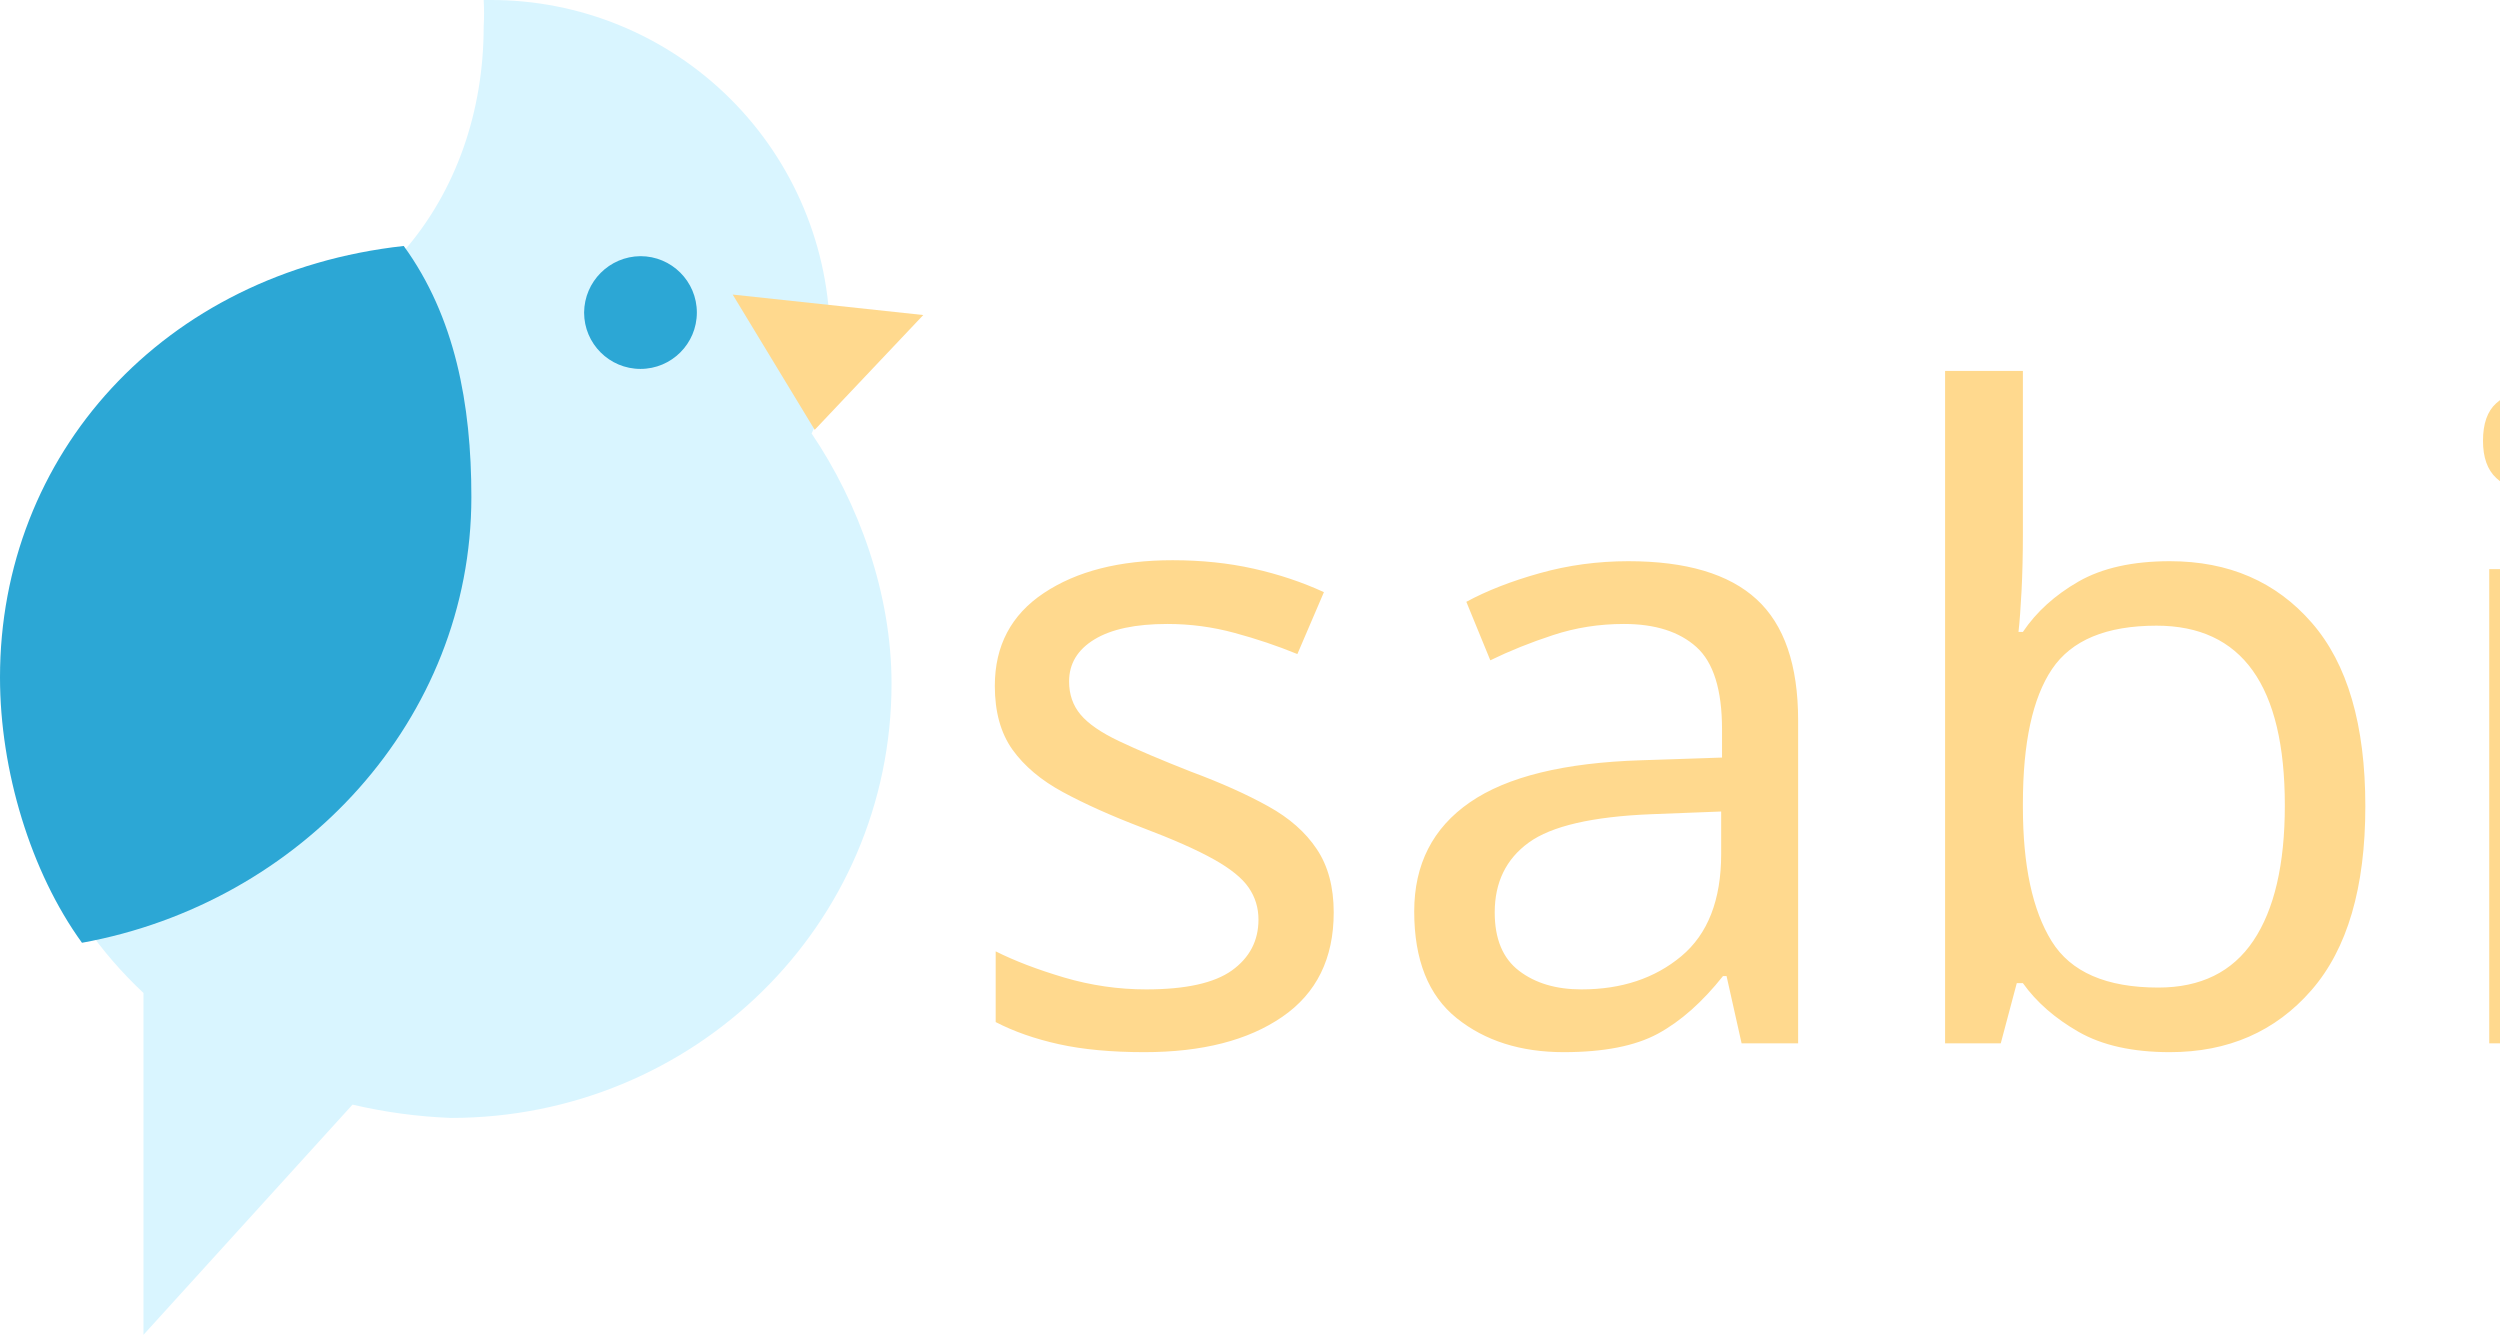
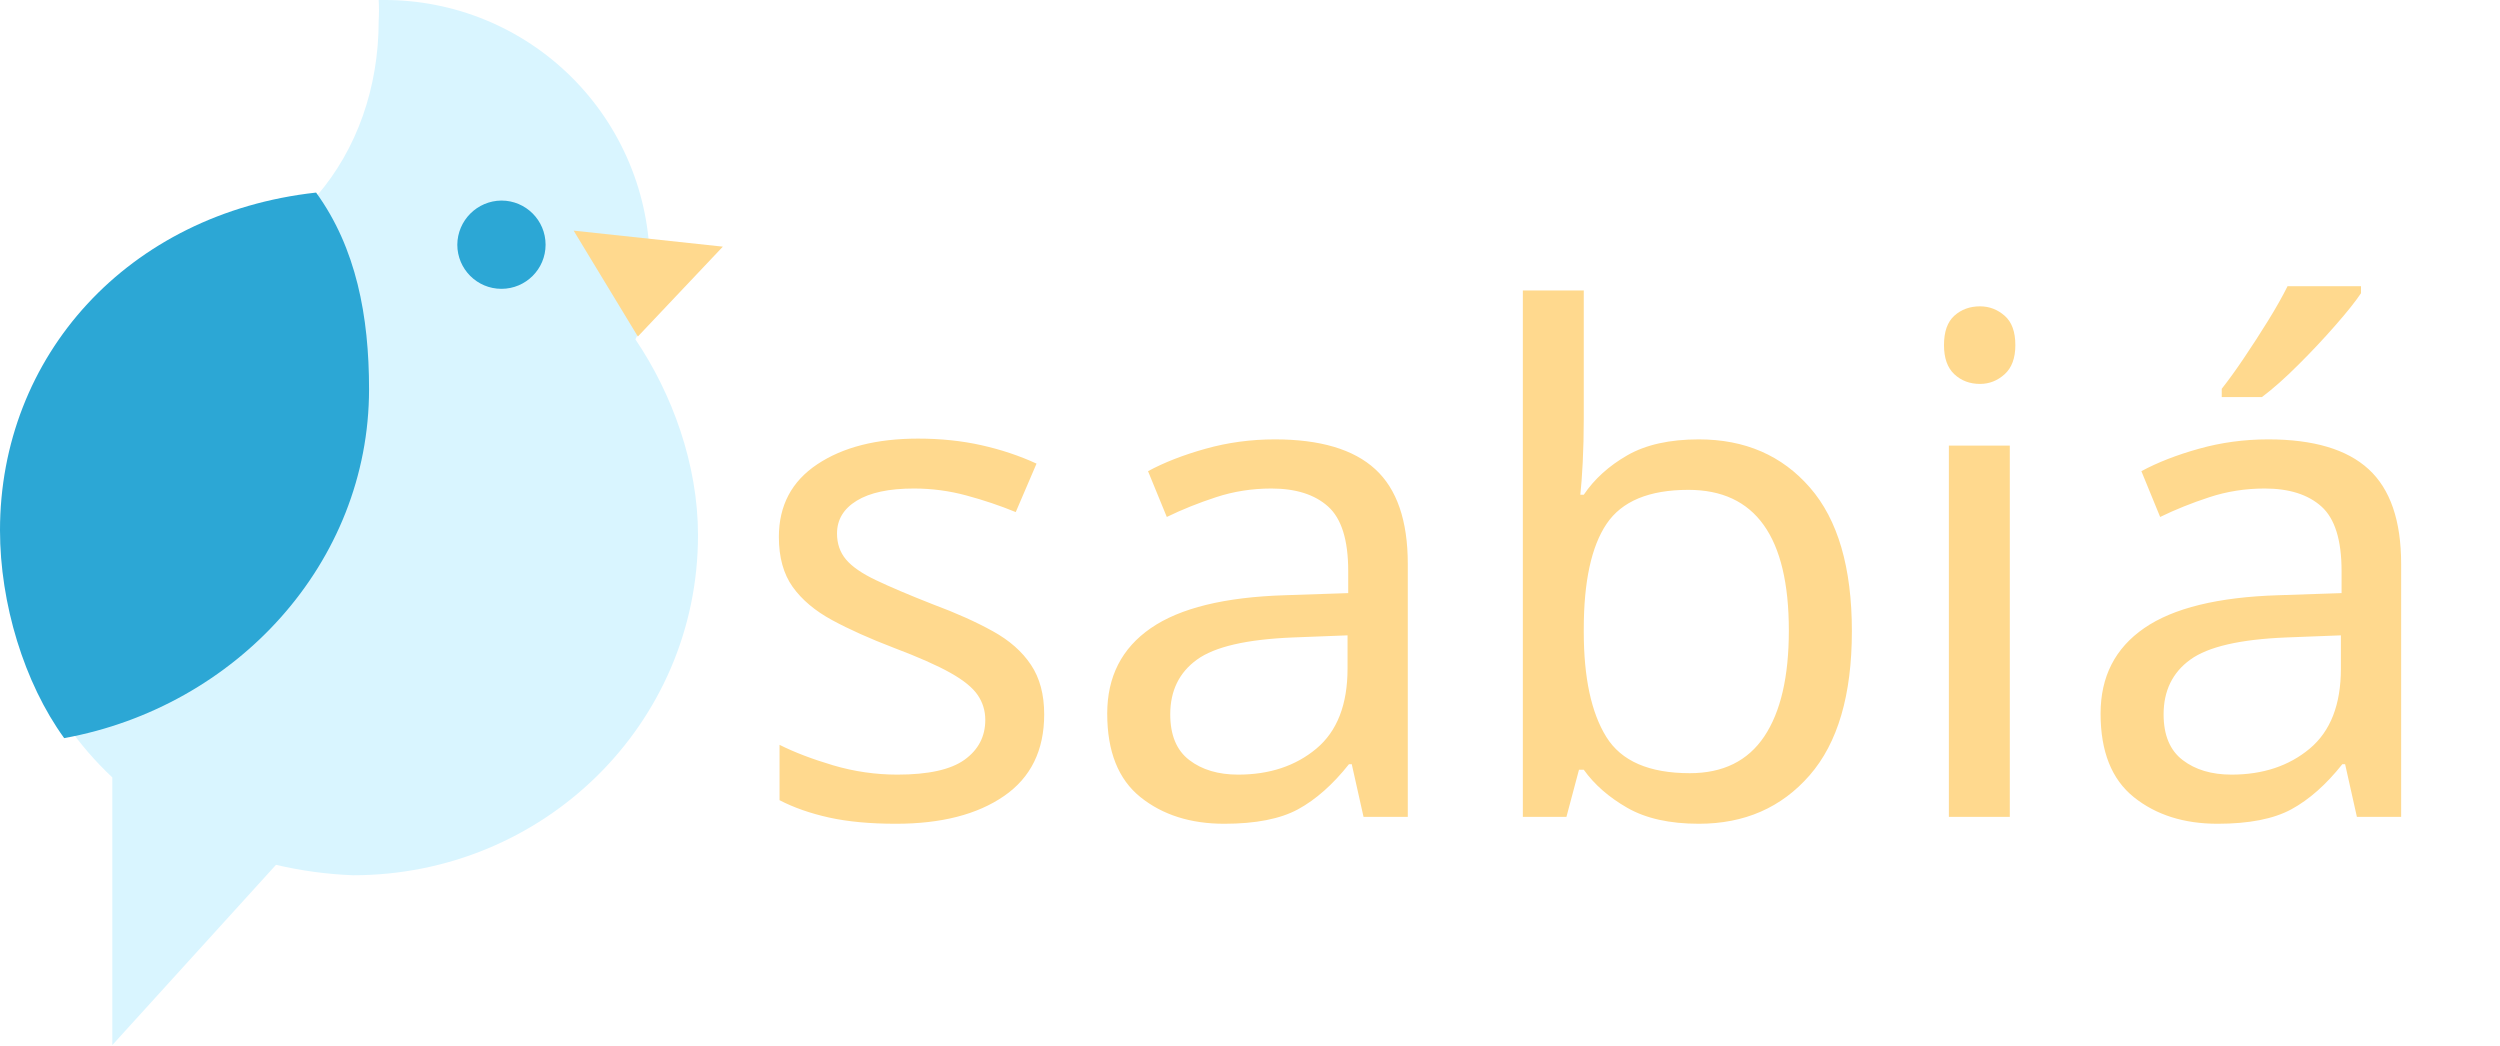
- <svg xmlns="http://www.w3.org/2000/svg" viewBox="0 0 319.289 170.477">
-   <defs>
-     <style>
+ <svg xmlns="http://www.w3.org/2000/svg" viewBox="0 0 407.817 170.477" version="1.1" id="svg16" width="407.817" height="170.477">
+   <defs id="defs4">
+     <style id="style2">
      .cls-1 {
        fill: #d9f5ff;
      }

      .cls-2 {
        fill: #2ca7d5;
      }

      .cls-3, .cls-4 {
        fill: #ffd98e;
      }

      .cls-4 {
        font-size: 113px;
        font-family: BebasNeueBook, Bebas Neue;
      }
    </style>
  </defs>
-   <g id="Group_2" data-name="Group 2" transform="translate(-239 -193)">
-     <g id="Group_1" data-name="Group 1" transform="translate(239 193)">
+   <g id="Group_2" data-name="Group 2" transform="translate(-239,-192.9997)">
+     <g id="Group_1" data-name="Group 1" transform="translate(239,193)">
      <g id="bird">
-         <path id="Path_2" data-name="Path 2" class="cls-1" d="M177.175,55.36c1.832-3.665,2.356-7.853,2.356-12.171A43.287,43.287,0,0,0,136.08,0h-.785a29.5,29.5,0,0,1,0,3.4c0,10.862-3.534,20.94-10.077,28.53C97.342,35.336,74.831,58.239,74.831,86.9a53.785,53.785,0,0,0,17.014,39.917v43.66l26.7-29.4a66.035,66.035,0,0,0,12.564,1.7c31.017,0,56.276-24.6,56.276-55.491C187.383,75.776,183.195,64.259,177.175,55.36Z" transform="translate(-73.522)" />
-         <path id="Path_3" data-name="Path 3" class="cls-2" d="M70.892,149.621c0,11.91,3.926,24.866,10.47,33.9,28.007-5.1,49.732-28.53,49.732-56.93,0-11.91-2.094-23.034-8.638-32.064C91.7,97.926,70.892,121.222,70.892,149.621Z" transform="translate(-70.892 -63.113)" />
-         <path id="Path_4" data-name="Path 4" class="cls-2" d="M295.385,105.659a7.2,7.2,0,1,0,7.2-7.2A7.262,7.262,0,0,0,295.385,105.659Z" transform="translate(-220.786 -65.743)" />
+         <path id="Path_2" data-name="Path 2" class="cls-1" d="m 177.175,55.36 c 1.832,-3.665 2.356,-7.853 2.356,-12.171 A 43.287,43.287 0 0 0 136.08,0 h -0.785 a 29.5,29.5 0 0 1 0,3.4 c 0,10.862 -3.534,20.94 -10.077,28.53 C 97.342,35.336 74.831,58.239 74.831,86.9 a 53.785,53.785 0 0 0 17.014,39.917 v 43.66 l 26.7,-29.4 a 66.035,66.035 0 0 0 12.564,1.7 c 31.017,0 56.276,-24.6 56.276,-55.491 -0.002,-11.51 -4.19,-23.027 -10.21,-31.926 z" transform="translate(-73.522)" style="fill:#d9f5ff" />
+         <path id="Path_3" data-name="Path 3" class="cls-2" d="m 70.892,149.621 c 0,11.91 3.926,24.866 10.47,33.9 28.007,-5.1 49.732,-28.53 49.732,-56.93 0,-11.91 -2.094,-23.034 -8.638,-32.064 -30.756,3.399 -51.564,26.695 -51.564,55.094 z" transform="translate(-70.892,-63.113)" style="fill:#2ca7d5" />
+         <path id="Path_4" data-name="Path 4" class="cls-2" d="m 295.385,105.659 a 7.2,7.2 0 1 0 7.2,-7.2 7.262,7.262 0 0 0 -7.2,7.2 z" transform="translate(-220.786,-65.743)" style="fill:#2ca7d5" />
      </g>
-       <path id="Path_6" data-name="Path 6" class="cls-3" d="M288.6,223.213l24.34,2.614-13.864,14.66Z" transform="translate(-195.024 -185.592)" />
-       <text id="sabiá" class="cls-4" transform="translate(121.289 133.252)">
-         <tspan x="0" y="0">sabiá</tspan>
+       <path id="Path_6" data-name="Path 6" class="cls-3" d="m 288.6,223.213 24.34,2.614 -13.864,14.66 z" transform="translate(-195.024,-185.592)" style="fill:#ffd98e" />
+       <text id="sabiá" class="cls-4" transform="translate(121.289,133.252)" style="font-size:113px;font-family:BebasNeueBook, 'Bebas Neue';fill:#ffd98e">
+         <tspan x="0" y="0" id="tspan11">sabiá</tspan>
      </text>
    </g>
  </g>
</svg>
